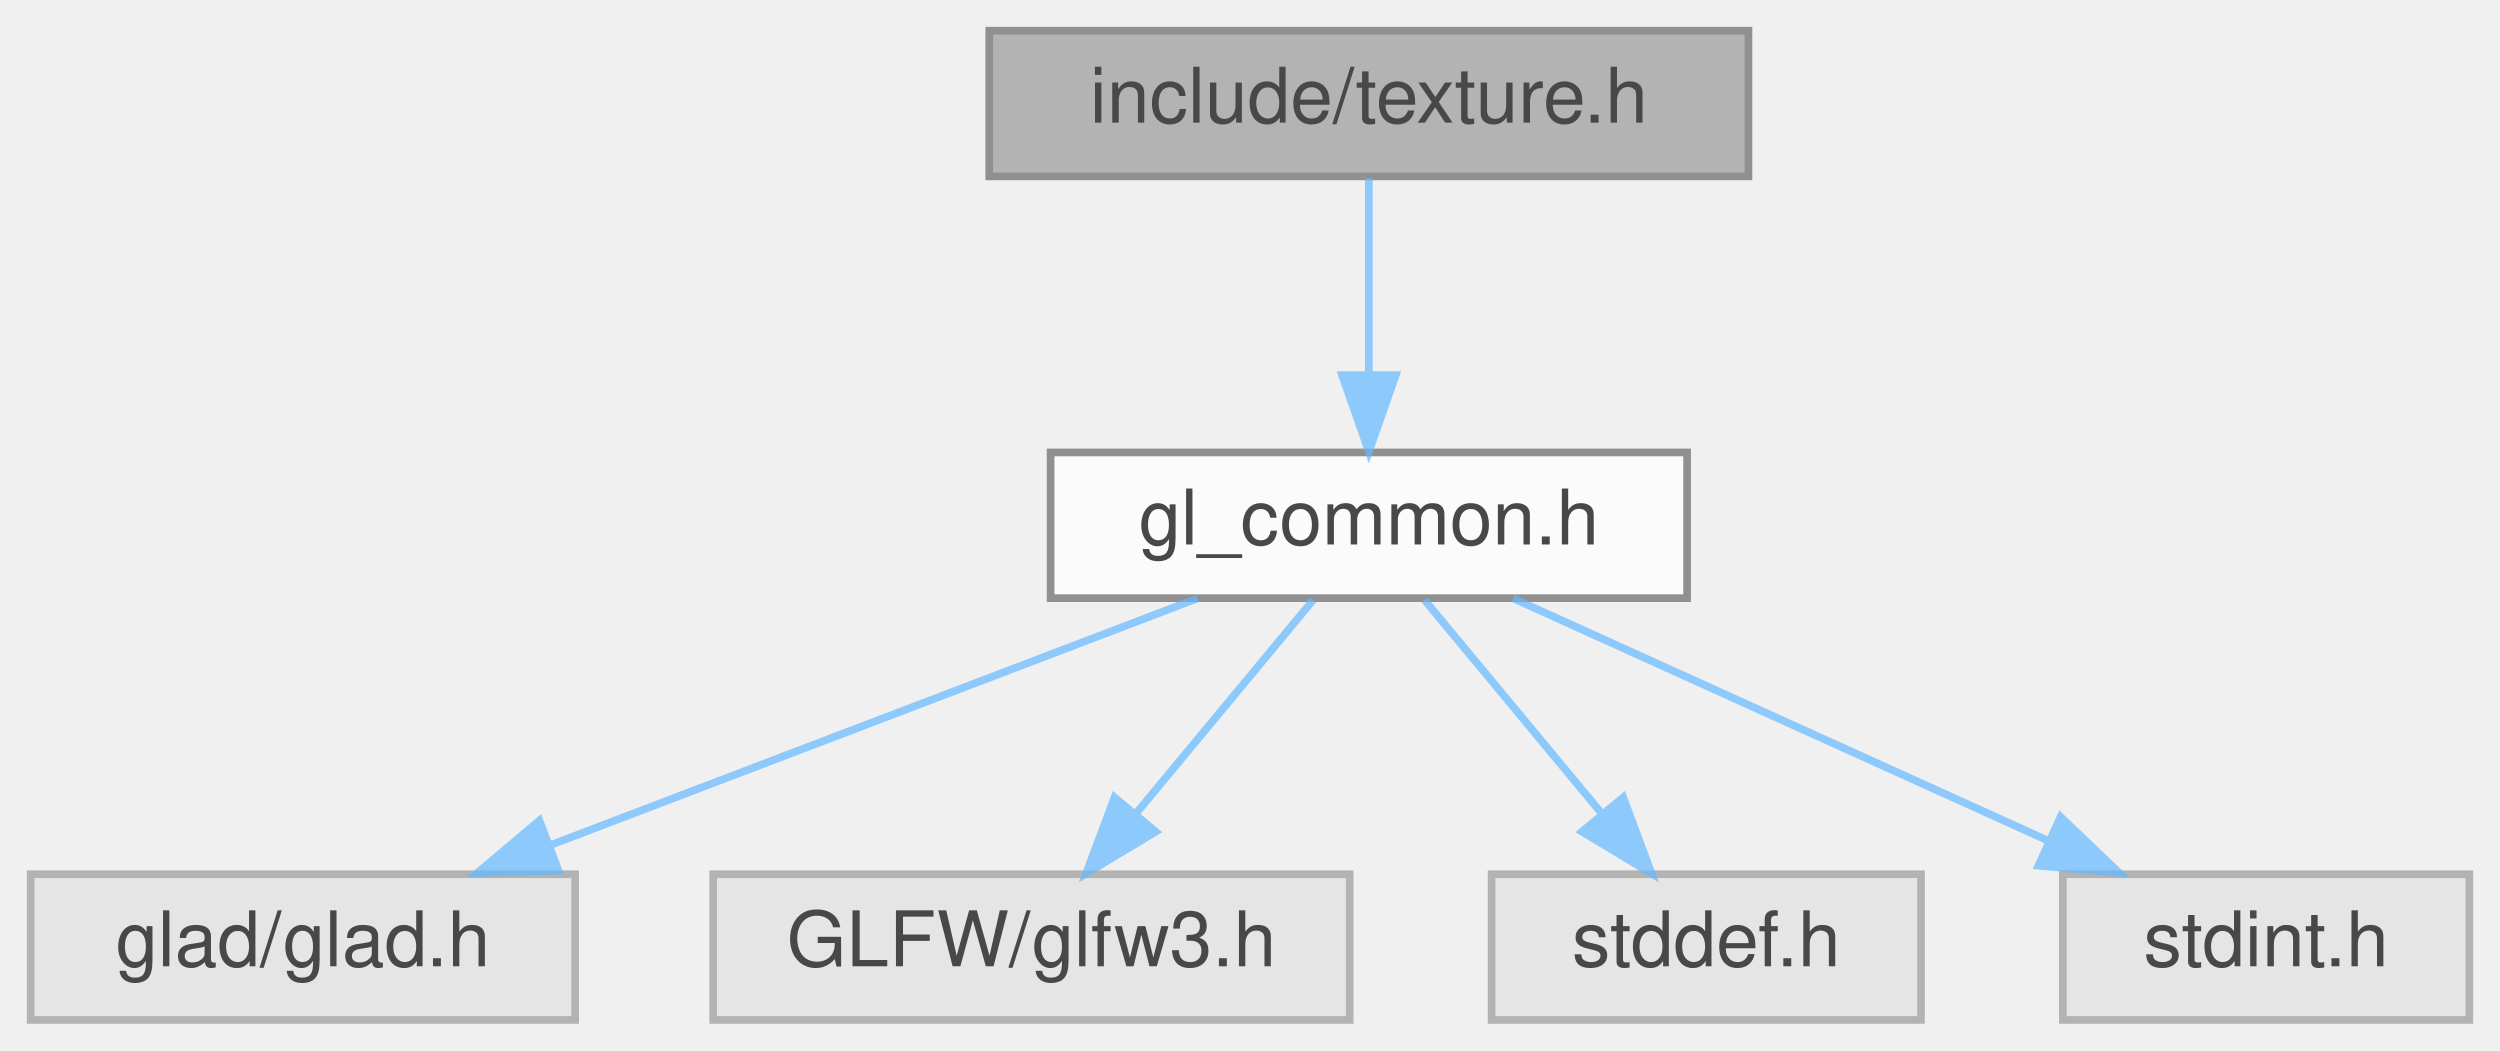
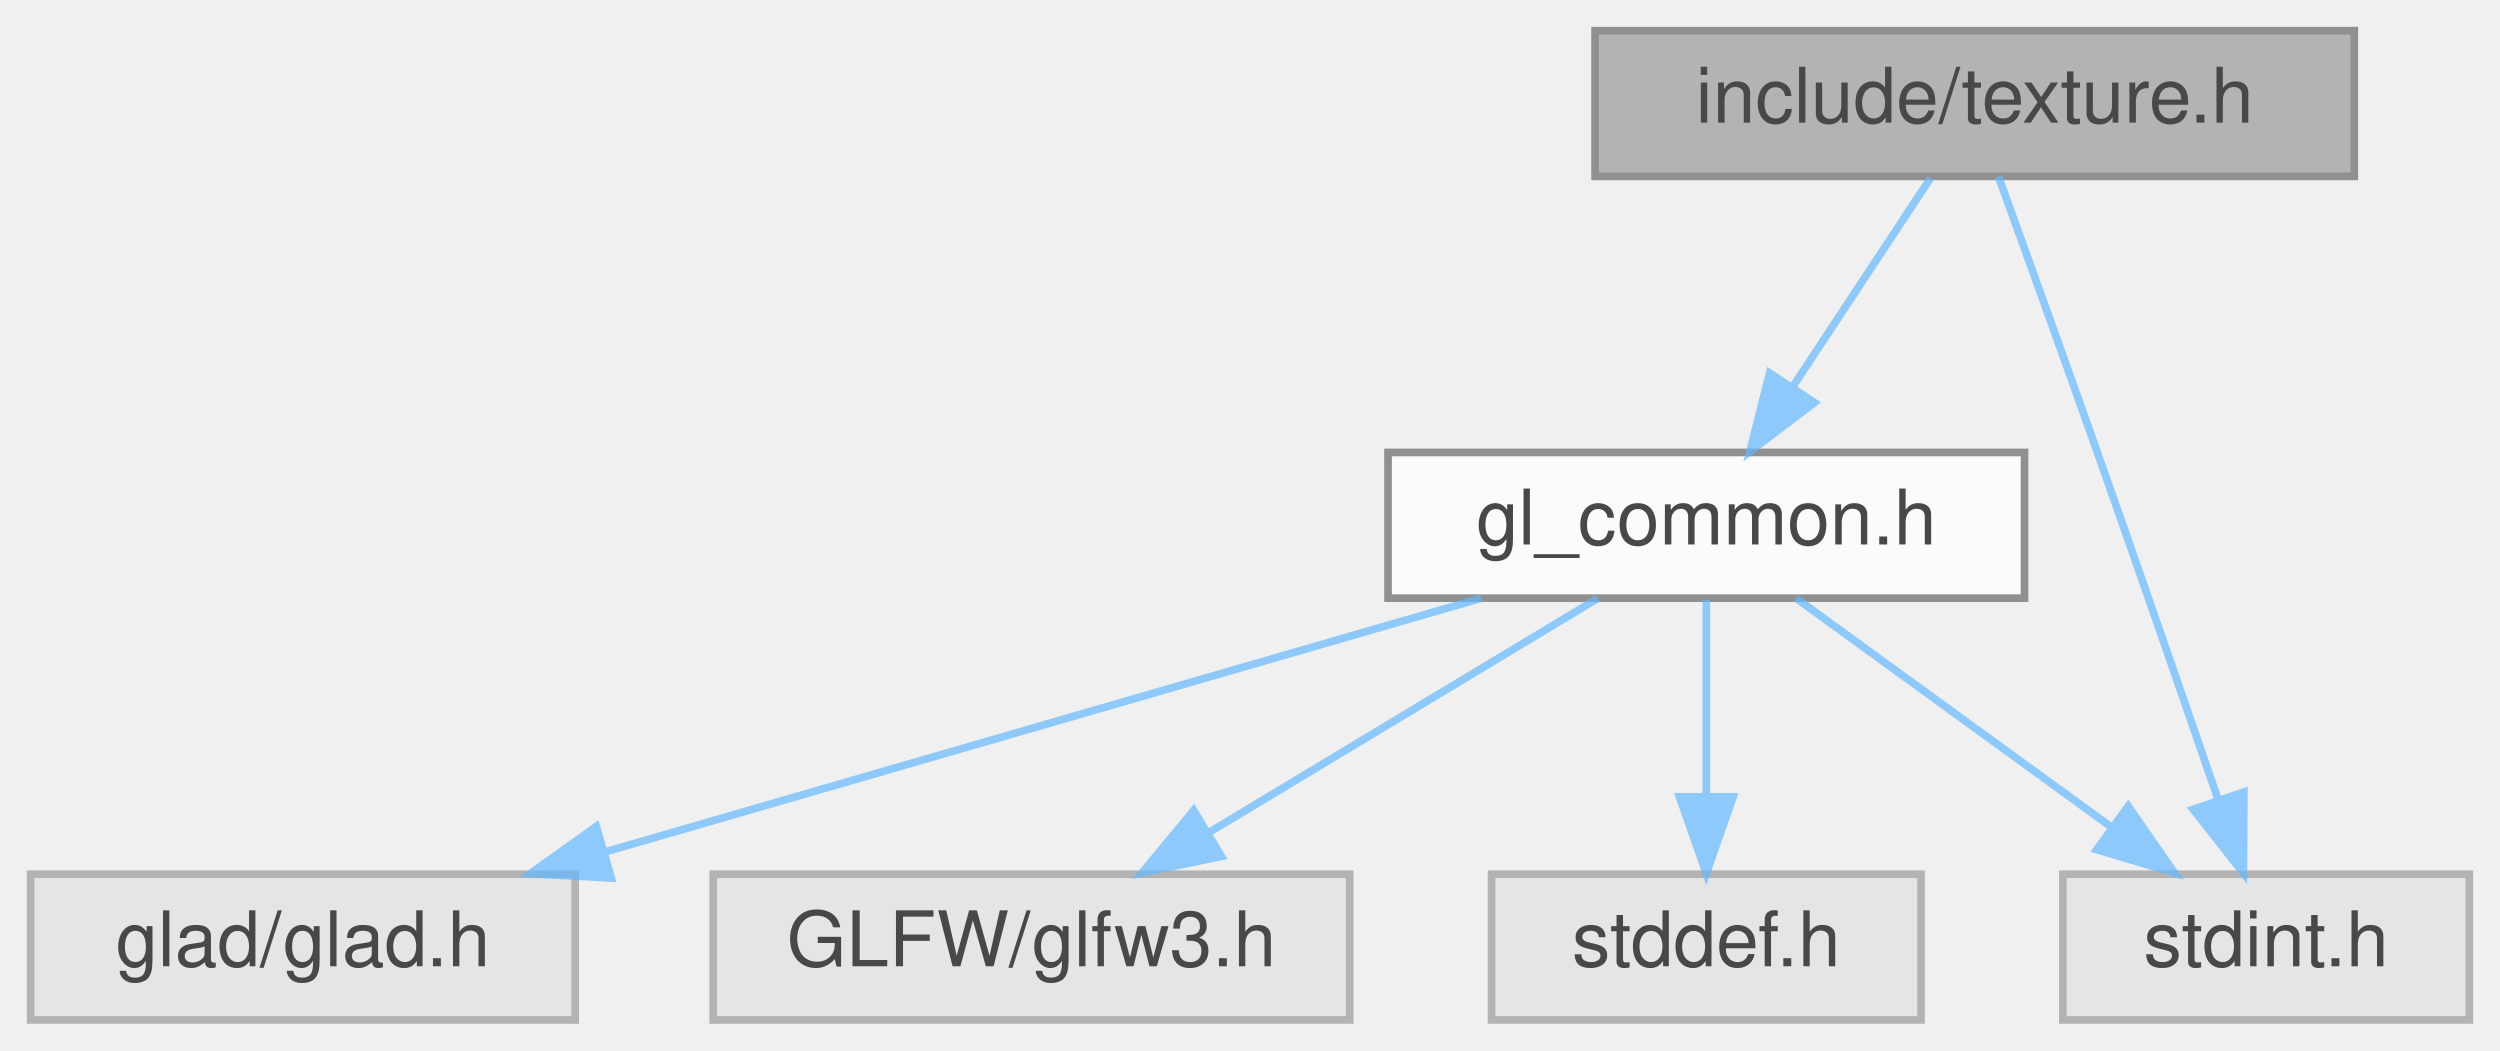
<svg xmlns="http://www.w3.org/2000/svg" xmlns:xlink="http://www.w3.org/1999/xlink" width="326pt" height="137pt" viewBox="0.00 0.00 326.00 137.00">
  <svg id="main" version="1.1" xml:space="preserve">
    <style type="text/css">
.node, .edge {opacity: 0.7;}
.node.selected, .edge.selected {opacity: 1;}
.edge:hover path { stroke: red; }
.edge:hover polygon { stroke: red; fill: red; }
</style>
    <svg id="graph" class="graph">
      <g id="graph0" class="graph" transform="scale(1 1) rotate(0) translate(4 133)">
        <g id="Node000001" class="node">
          <g id="a_Node000001">
            <a xlink:title="Image loading and GPU texture management.">
-               <polygon fill="#999999" stroke="#666666" points="224,-129 125,-129 125,-110 224,-110 224,-129" />
-               <text text-anchor="middle" x="174.5" y="-117" font-family="Helvetica,sans-Serif" font-size="10.00">include/texture.h</text>
+               <polygon fill="#999999" stroke="#666666" points="303,-129 204,-129 204,-110 303,-110 303,-129" />
+               <text text-anchor="middle" x="253.5" y="-117" font-family="Helvetica,sans-Serif" font-size="10.00">include/texture.h</text>
            </a>
          </g>
        </g>
        <g id="Node000002" class="node">
          <g id="a_Node000002">
            <a xlink:href="gl__common_8h.html" target="_top" xlink:title="Common OpenGL definitions, RAII helpers, and utilities.">
-               <polygon fill="white" stroke="#666666" points="216,-74 133,-74 133,-55 216,-55 216,-74" />
-               <text text-anchor="middle" x="174.5" y="-62" font-family="Helvetica,sans-Serif" font-size="10.00">gl_common.h</text>
+               <polygon fill="white" stroke="#666666" points="260,-74 177,-74 177,-55 260,-55 260,-74" />
+               <text text-anchor="middle" x="218.5" y="-62" font-family="Helvetica,sans-Serif" font-size="10.00">gl_common.h</text>
            </a>
          </g>
        </g>
        <g id="edge1_Node000001_Node000002" class="edge">
          <g id="a_edge1_Node000001_Node000002">
            <a xlink:title=" ">
-               <path fill="none" stroke="#63b8ff" d="M174.5,-109.75C174.5,-102.8 174.5,-92.85 174.5,-84.13" />
-               <polygon fill="#63b8ff" stroke="#63b8ff" points="178,-84.09 174.5,-74.09 171,-84.09 178,-84.09" />
+               <path fill="none" stroke="#63b8ff" d="M247.72,-109.75C242.88,-102.42 235.82,-91.73 229.86,-82.7" />
+               <polygon fill="#63b8ff" stroke="#63b8ff" points="232.6,-80.5 224.17,-74.09 226.76,-84.36 232.6,-80.5" />
+             </a>
+           </g>
+         </g>
+         <g id="Node000006" class="node">
+           <g id="a_Node000006">
+             <a xlink:title=" ">
+               <polygon fill="#e0e0e0" stroke="#999999" points="318,-19 265,-19 265,0 318,0 318,-19" />
+               <text text-anchor="middle" x="291.5" y="-7" font-family="Helvetica,sans-Serif" font-size="10.00">stdint.h</text>
+             </a>
+           </g>
+         </g>
+         <g id="edge6_Node000001_Node000006" class="edge">
+           <g id="a_edge6_Node000001_Node000006">
+             <a xlink:title=" ">
+               <path fill="none" stroke="#63b8ff" d="M256.6,-109.98C259.84,-101.03 265.07,-86.54 269.5,-74 274.85,-58.85 280.81,-41.63 285.17,-28.95" />
+               <polygon fill="#63b8ff" stroke="#63b8ff" points="288.6,-29.73 288.54,-19.14 281.98,-27.46 288.6,-29.73" />
            </a>
          </g>
        </g>
        <g id="Node000003" class="node">
          <g id="a_Node000003">
            <a xlink:title=" ">
              <polygon fill="#e0e0e0" stroke="#999999" points="71,-19 0,-19 0,0 71,0 71,-19" />
              <text text-anchor="middle" x="35.5" y="-7" font-family="Helvetica,sans-Serif" font-size="10.00">glad/glad.h</text>
            </a>
          </g>
        </g>
        <g id="edge2_Node000002_Node000003" class="edge">
          <g id="a_edge2_Node000002_Node000003">
            <a xlink:title=" ">
-               <path fill="none" stroke="#63b8ff" d="M152.17,-54.98C129.3,-46.27 93.54,-32.63 67.64,-22.75" />
-               <polygon fill="#63b8ff" stroke="#63b8ff" points="68.83,-19.46 58.24,-19.17 66.34,-26 68.83,-19.46" />
+               <path fill="none" stroke="#63b8ff" d="M189.1,-54.98C158.11,-46.01 109.12,-31.82 74.83,-21.89" />
+               <polygon fill="#63b8ff" stroke="#63b8ff" points="75.71,-18.5 65.13,-19.08 73.76,-25.23 75.71,-18.5" />
            </a>
          </g>
        </g>
        <g id="Node000004" class="node">
          <g id="a_Node000004">
            <a xlink:title=" ">
              <polygon fill="#e0e0e0" stroke="#999999" points="172,-19 89,-19 89,0 172,0 172,-19" />
              <text text-anchor="middle" x="130.5" y="-7" font-family="Helvetica,sans-Serif" font-size="10.00">GLFW/glfw3.h</text>
            </a>
          </g>
        </g>
        <g id="edge3_Node000002_Node000004" class="edge">
          <g id="a_edge3_Node000002_Node000004">
            <a xlink:title=" ">
-               <path fill="none" stroke="#63b8ff" d="M167.23,-54.75C160.96,-47.18 151.71,-36.05 144.07,-26.84" />
-               <polygon fill="#63b8ff" stroke="#63b8ff" points="146.71,-24.55 137.63,-19.09 141.33,-29.02 146.71,-24.55" />
+               <path fill="none" stroke="#63b8ff" d="M204.36,-54.98C190.71,-46.77 169.81,-34.18 153.72,-24.49" />
+               <polygon fill="#63b8ff" stroke="#63b8ff" points="155.27,-21.33 144.9,-19.17 151.66,-27.33 155.27,-21.33" />
            </a>
          </g>
        </g>
        <g id="Node000005" class="node">
          <g id="a_Node000005">
            <a xlink:title=" ">
              <polygon fill="#e0e0e0" stroke="#999999" points="246.5,-19 190.5,-19 190.5,0 246.5,0 246.5,-19" />
              <text text-anchor="middle" x="218.5" y="-7" font-family="Helvetica,sans-Serif" font-size="10.00">stddef.h</text>
            </a>
          </g>
        </g>
        <g id="edge4_Node000002_Node000005" class="edge">
          <g id="a_edge4_Node000002_Node000005">
            <a xlink:title=" ">
-               <path fill="none" stroke="#63b8ff" d="M181.77,-54.75C188.04,-47.18 197.29,-36.05 204.93,-26.84" />
-               <polygon fill="#63b8ff" stroke="#63b8ff" points="207.67,-29.02 211.37,-19.09 202.29,-24.55 207.67,-29.02" />
-             </a>
-           </g>
-         </g>
-         <g id="Node000006" class="node">
-           <g id="a_Node000006">
-             <a xlink:title=" ">
-               <polygon fill="#e0e0e0" stroke="#999999" points="318,-19 265,-19 265,0 318,0 318,-19" />
-               <text text-anchor="middle" x="291.5" y="-7" font-family="Helvetica,sans-Serif" font-size="10.00">stdint.h</text>
+               <path fill="none" stroke="#63b8ff" d="M218.5,-54.75C218.5,-47.8 218.5,-37.85 218.5,-29.13" />
+               <polygon fill="#63b8ff" stroke="#63b8ff" points="222,-29.09 218.5,-19.09 215,-29.09 222,-29.09" />
            </a>
          </g>
        </g>
        <g id="edge5_Node000002_Node000006" class="edge">
          <g id="a_edge5_Node000002_Node000006">
            <a xlink:title=" ">
-               <path fill="none" stroke="#63b8ff" d="M193.3,-54.98C212.12,-46.46 241.32,-33.23 263,-23.41" />
-               <polygon fill="#63b8ff" stroke="#63b8ff" points="264.7,-26.48 272.36,-19.17 261.81,-20.11 264.7,-26.48" />
+               <path fill="none" stroke="#63b8ff" d="M230.23,-54.98C241.23,-47 257.92,-34.88 271.1,-25.31" />
+               <polygon fill="#63b8ff" stroke="#63b8ff" points="273.52,-27.88 279.56,-19.17 269.41,-22.21 273.52,-27.88" />
            </a>
          </g>
        </g>
      </g>
    </svg>
  </svg>
  <style type="text/css">

[data-mouse-over-selected='false'] { opacity: 0.7; }
[data-mouse-over-selected='true']  { opacity: 1.0; }

</style>
</svg>
